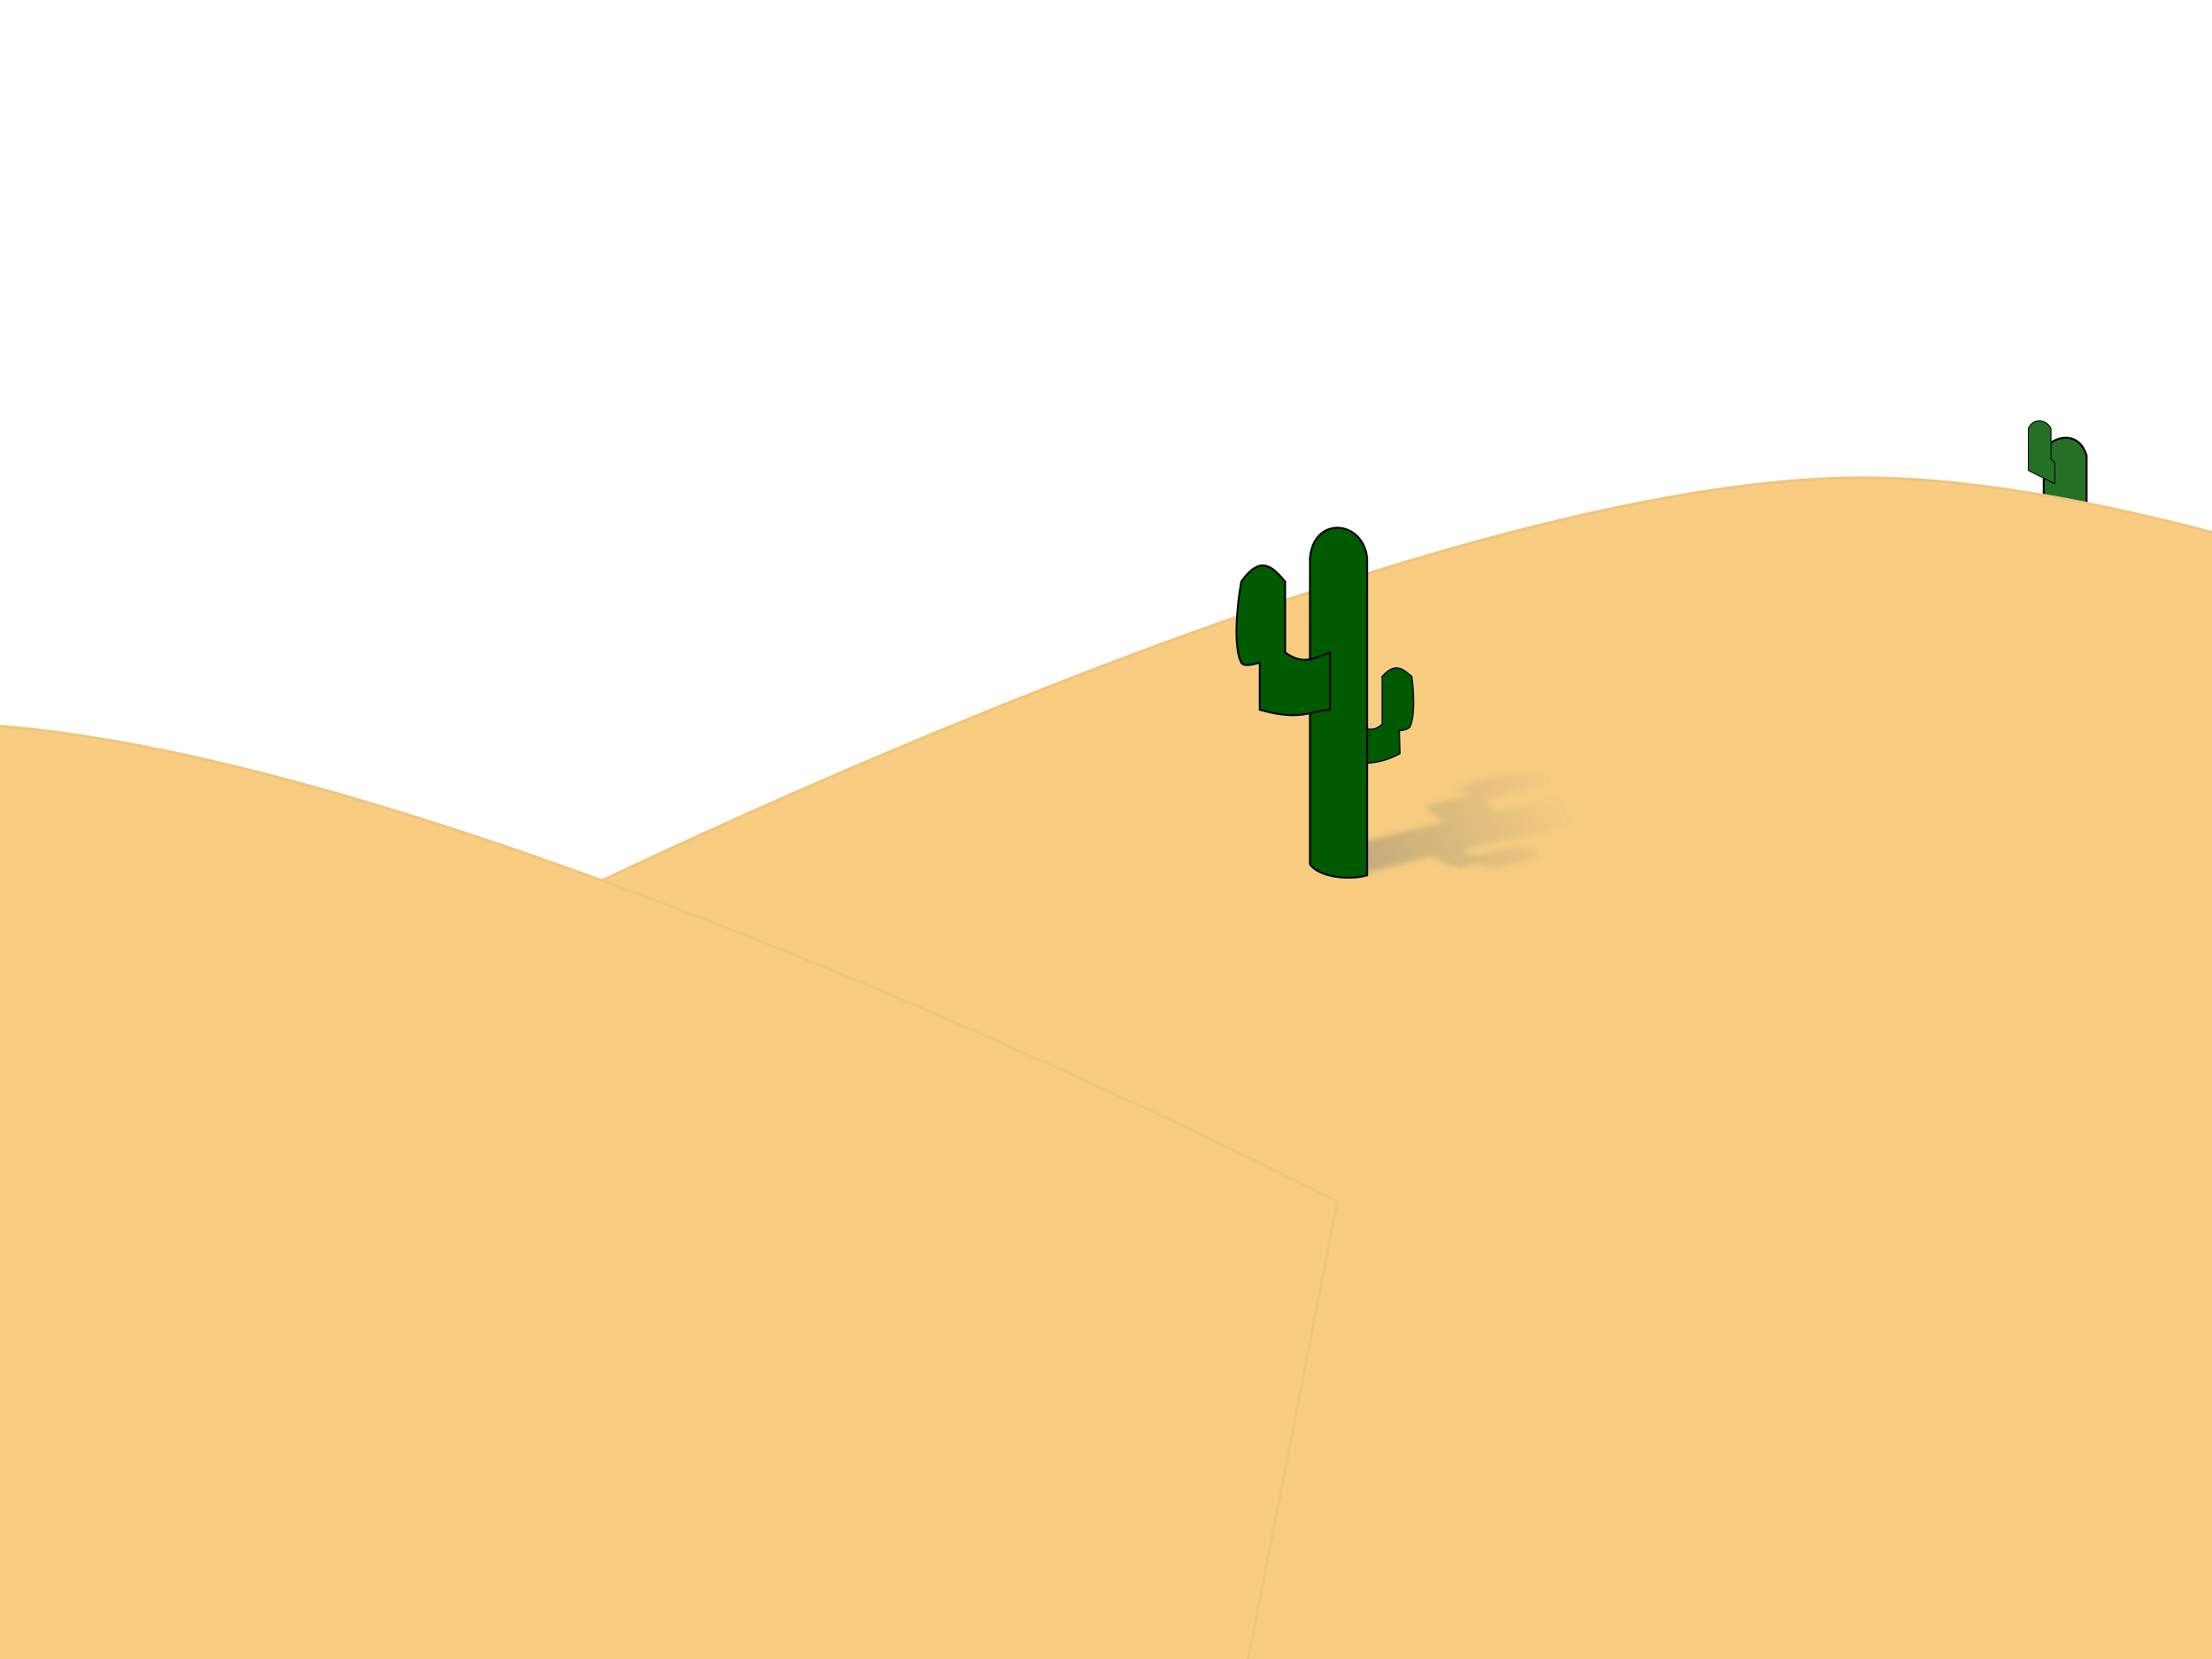
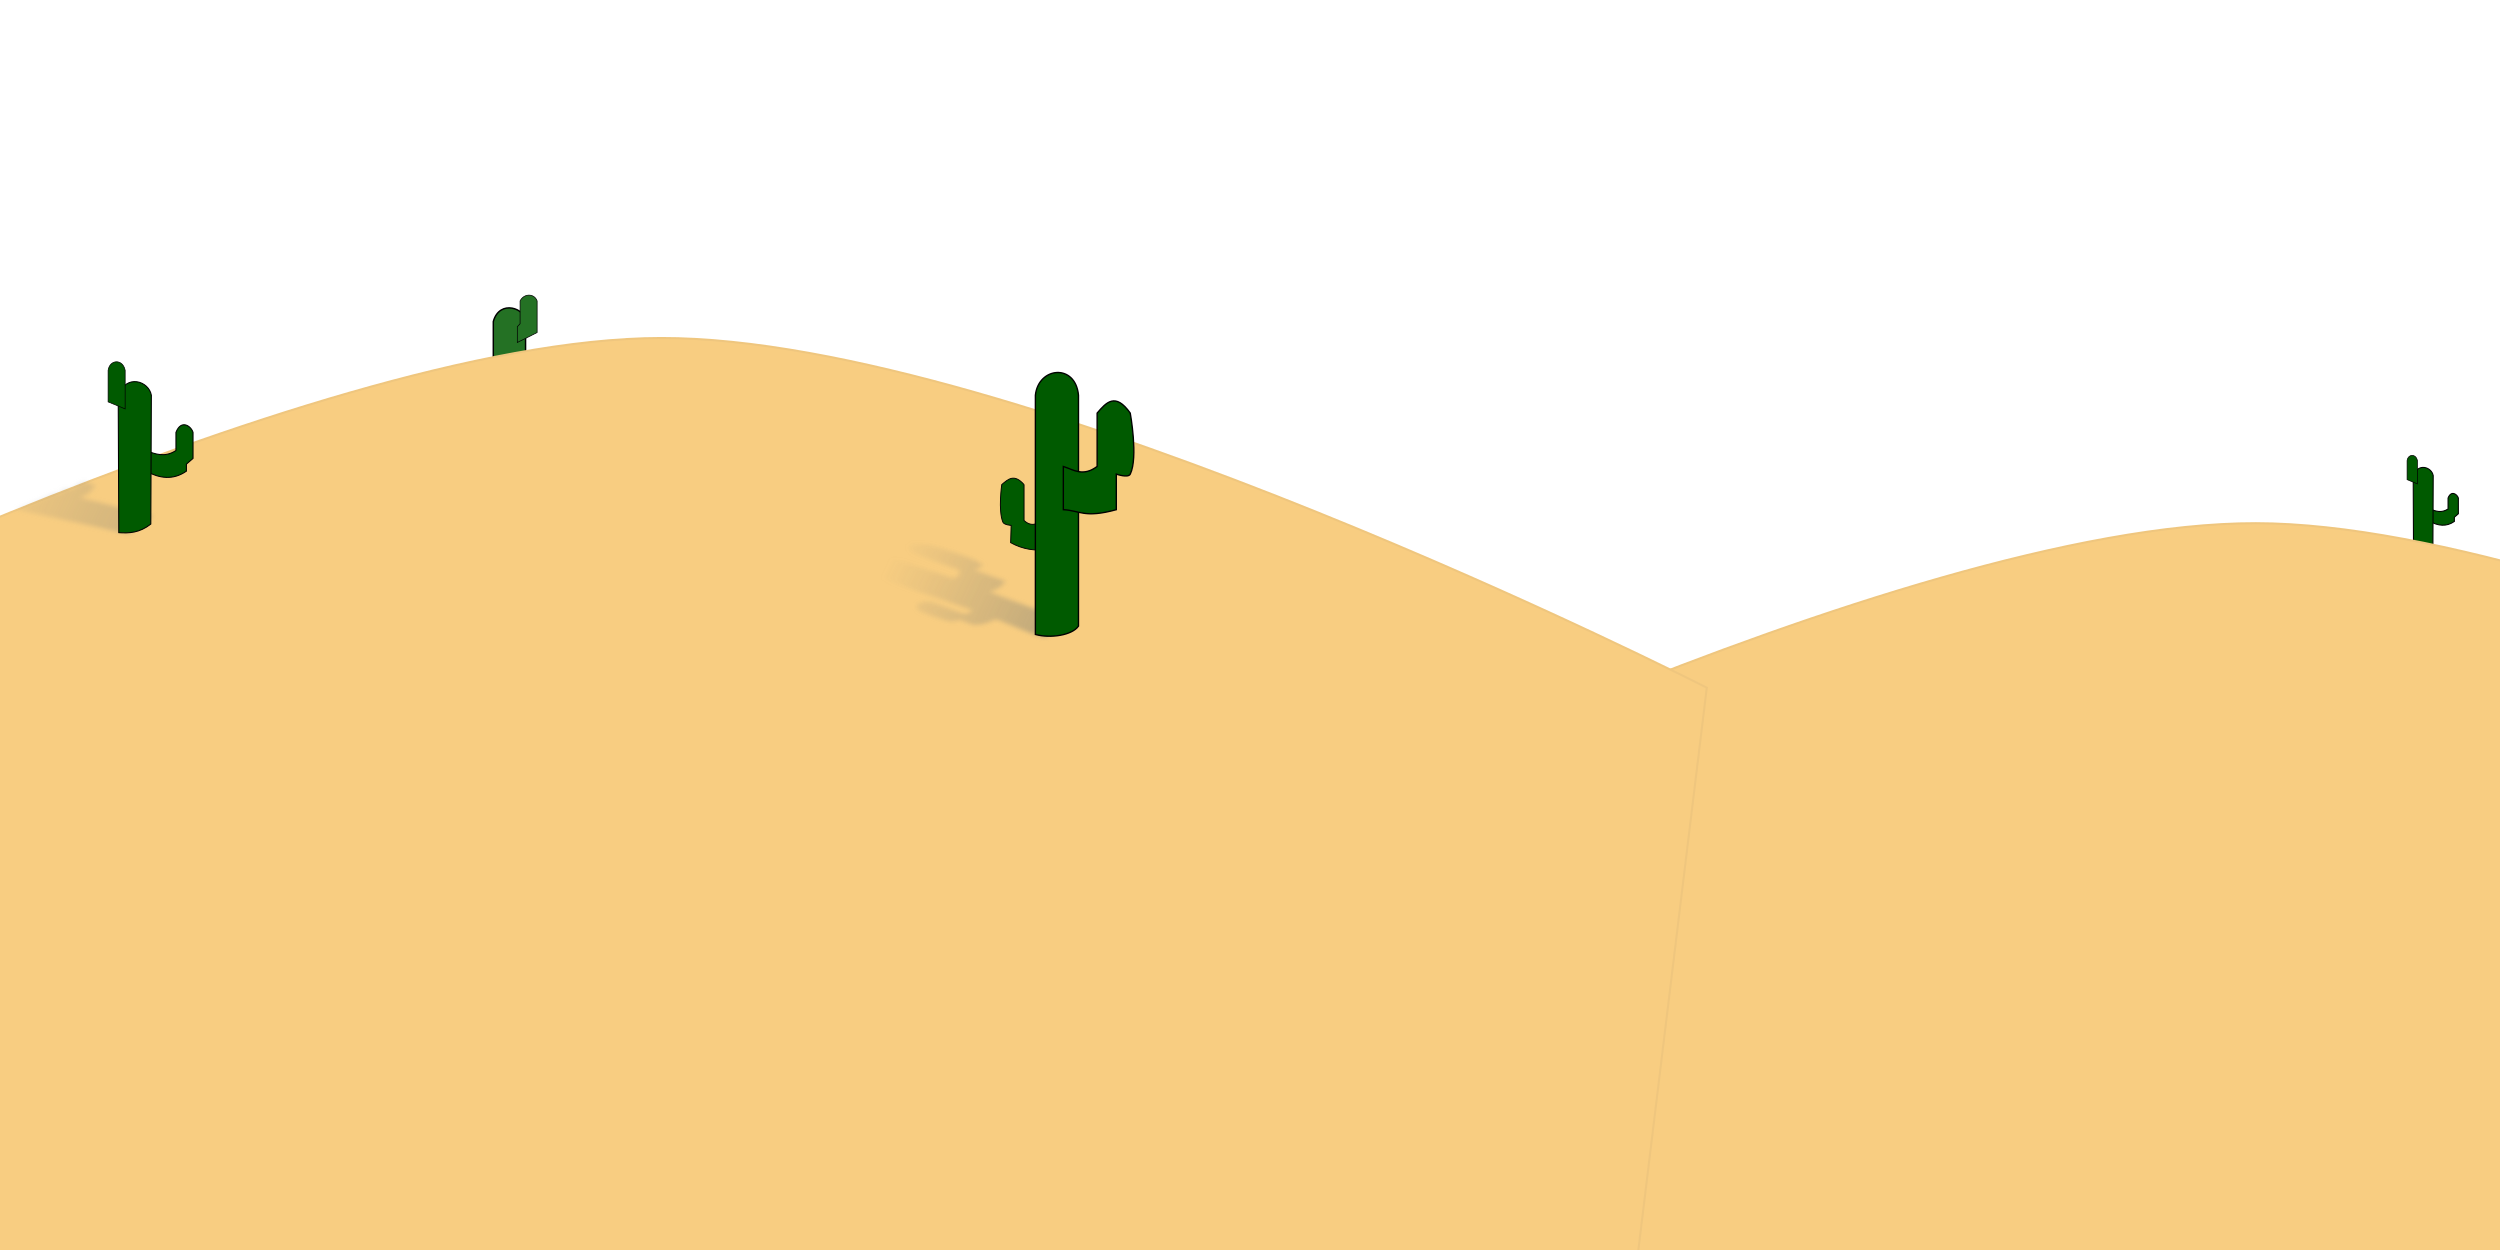
- <svg xmlns="http://www.w3.org/2000/svg" xmlns:xlink="http://www.w3.org/1999/xlink" width="800" height="600" id="svg6005" version="1.1">
+ <svg xmlns="http://www.w3.org/2000/svg" xmlns:xlink="http://www.w3.org/1999/xlink" width="1200" height="600" id="svg6005" version="1.1">
  <defs id="defs6007">
    <linearGradient id="linearGradient6640">
      <stop style="stop-color:#656e71;stop-opacity:1" offset="0" id="stop6642" />
      <stop style="stop-color:#656e71;stop-opacity:0" offset="1" id="stop6644" />
    </linearGradient>
-     <filter id="filter6636">
+     <filter id="filter6636" color-interpolation-filters="sRGB">
      <feGaussianBlur stdDeviation="1.356" id="feGaussianBlur6638" />
    </filter>
    <linearGradient xlink:href="#linearGradient6640" id="linearGradient6646" x1="424.286" y1="782.729" x2="590.357" y2="726.648" gradientUnits="userSpaceOnUse" />
    <linearGradient xlink:href="#linearGradient6640" id="linearGradient6649" gradientUnits="userSpaceOnUse" x1="424.286" y1="782.729" x2="590.357" y2="726.648" />
-     <filter id="filter6665" x="-0.066" width="1.133" y="-0.161" height="1.322">
-       <feGaussianBlur stdDeviation="7.508" id="feGaussianBlur6667" />
-     </filter>
    <linearGradient xlink:href="#linearGradient6640" id="linearGradient6683" gradientUnits="userSpaceOnUse" x1="424.286" y1="782.729" x2="590.357" y2="726.648" />
+     <linearGradient xlink:href="#linearGradient6640" id="linearGradient9356" gradientUnits="userSpaceOnUse" x1="424.286" y1="782.729" x2="590.357" y2="726.648" />
  </defs>
  <g id="layer1" transform="translate(0,-452.3622)">
-     <path id="path6043" d="m 754.642,617.228 c -3.061,-10.941 -15.708,-6.184 -15.486,0 l 0,30.271 15.486,-4e-5 z" style="fill:#247124;fill-opacity:1;stroke:#000000;stroke-width:0.706;stroke-opacity:1" />
-     <path id="path6045" d="m 172.167,792.991 c 0,0 329.952,-168.074 501.961,-167.841 170.219,0.23 496.562,167.127 496.562,167.127 0,0 -496.725,485.571 -497.207,485.572 -0.254,10e-5 -139.498,-134.686 -271.152,-262.086 C 284.193,901.443 172.167,792.991 172.167,792.991 z" style="fill:#f8cd81;fill-opacity:1;stroke:#efc67e;stroke-opacity:1" />
-     <path transform="matrix(1,0,0,0.721663,419.1842,167.5112)" id="path6681" d="m 545.582,736.979 c -1.035,0.303 -0.995,0.418 -1.886,0.691 -1.307,-0.71 -1.705,-4.056 -2.613,-3.411 -3.628,2.581 -6.753,-5.035 -9.519,-4.391 -1.89,0.441 -3.618,1.721 -5.043,2.157 1.968,4.448 2.956,5.761 7.098,8.405 -12.134,3.72 -22.728,8.167 -34.863,11.887 3.895,4.11 7.79,8.221 11.684,12.331 4.093,-1.257 30.582,-9.334 54.363,-16.626 -15.401,-8.44 -10.402,-5.499 -19.221,-11.042 z" style="opacity:0.504;fill:url(#linearGradient6683);fill-opacity:1;stroke:none;filter:url(#filter6636)" />
-     <path id="path6047" d="m 499.884,697.028 -5.2e-4,17.238 c -4.438,4.075 -7.276,0.144 -10.872,10e-5 l 0,13.89 c 5.441,0.739 11.218,0.09 17.312,-3.254 l -0.252,-8.293 c 0,0 3.417,-0.199 3.985,-1.593 2.313,-5.677 0.53,-17.988 0.53,-17.988 -3.025,-2.552 -5.908,-5.44 -10.704,0 z" style="fill:#005a00;fill-opacity:1;stroke:#000000;stroke-width:0.449;stroke-opacity:1" />
-     <path style="fill:url(#linearGradient6649);fill-opacity:1;stroke:none;filter:url(#filter6636);opacity:0.748" d="m 602.587,727.782 c -5.632,-4.75 -13.581,-3.444 -19.982,-1.142 -9.79,2.996 -11.12,2.492 -20.91,5.487 -3.081,-1.675 -4.275,-6.996 0.204,-6.934 6.917,-2.116 13.833,-4.233 20.75,-6.349 4.694,-5.063 0.385,-6.672 -4.657,-6.418 -4.899,-0.629 -9.718,1.418 -14.514,2.281 -5.162,1.488 -10.846,2.49 -15.086,5.954 0.661,2.696 6.226,3.884 1.252,4.577 -4.374,1.338 -8.749,2.677 -13.123,4.015 1.968,4.448 2.956,5.761 7.098,8.405 -12.134,3.72 -32.728,10.938 -44.863,14.658 3.895,4.11 7.79,8.221 11.684,12.331 6.571,-2.017 21.603,-7.534 28.174,-9.552 3.064,2.505 6.795,5.666 10.721,5.829 2.24,-0.743 4.48,-1.485 6.72,-2.228 3.215,3.505 8.136,1.194 11.984,0.319 3.702,-1.223 12.703,-2.841 7.624,-7.999 -2.548,-1.584 -5.518,-1.834 -8.204,-0.567 -4.243,1.298 -8.486,2.596 -12.728,3.895 -3.654,-0.349 -5.993,-3.523 -1.367,-3.762 18.174,-5.606 27.946,-7.551 46.084,-13.257 4.02,-1.216 7.05,-6.349 3.14,-9.544 z" id="path6621" transform="matrix(1,0,0,0.721663,-20.71429,217.2018)" />
-     <path id="path6049" d="m 494.443,654.105 c -1.485,-13.651 -19.238,-15.358 -20.682,0 l 0,110.845 c 3.035,4.406 13.451,6.02 20.682,4 z" style="fill:#005a00;fill-opacity:1;stroke:#000000;stroke-width:0.666;stroke-opacity:1" />
-     <path id="path6051" d="m 448.913,662.71 c 0,0 -3.892,21.322 -5.4e-4,29.287 0.98,2.004 6.691,0 6.691,0 l -5.8e-4,17.07 c 15.406,4.238 17.555,0.371 25.424,0 l 0,-20.752 c -4.968,1.65 -9.471,5.048 -16.224,3e-5 l 0,-25.605 c -4.363,-5.139 -8.761,-10.083 -15.89,-3e-5 z" style="fill:#005a00;fill-opacity:1;stroke:#000000;stroke-width:0.666;stroke-opacity:1" />
-     <path id="path6053" d="m 898.774,670.457 0,12.476 3.178,2.753 3e-5,3.365 c 6.467,4.49 12.935,3.493 19.403,6e-5 l 0,-9.892 c -4.569,1.805 -9.162,3.424 -14.385,0 l 3e-5,-8.703 c -2.522,-6.483 -7.304,-3.005 -8.196,3e-5 z" style="fill:#005a00;fill-opacity:1;stroke:#000000;stroke-width:0.512;stroke-opacity:1" />
-     <path id="path6055" d="m 934.684,652.652 c -3.859,-10.497 -14.755,-6.821 -15.907,0 l 0.271,61.804 c 5.427,4.262 10.424,4.452 15.365,4.117 z" style="fill:#005a00;fill-opacity:1;stroke:#000000;stroke-width:0.512;stroke-opacity:1" />
-     <path id="path6057" d="m 931.354,640.652 c 1.135,-5.587 7.353,-5.316 8.178,0 l 0,15.154 -8.178,3.379 z" style="fill:#005a00;fill-opacity:1;stroke:#000000;stroke-width:0.345;stroke-opacity:1" />
-     <path id="path6059" d="m 733.609,607.361 c 1.287,-3.634 6.26,-3.803 8.178,0 l -3e-5,10.947 1.327,1.416 0,7.57 -9.504,-4.779 z" style="fill:#247124;fill-opacity:1;stroke:#000000;stroke-width:0.345;stroke-opacity:1" />
-     <path style="fill:#f8cd81;fill-opacity:1;stroke:#efc67e;stroke-opacity:1" d="m -524.838,881.884 c 0,0 329.952,-168.074 501.961,-167.841 170.219,0.23 506.562,172.842 506.562,172.842 l -33.502,171.952 -473.706,307.905 c -0.213,0.139 -139.498,-134.686 -271.152,-262.086 C -412.812,990.336 -524.838,881.884 -524.838,881.884 z" id="path6081" />
+     <path id="path6053-9" d="m 1180.012,691.428 0,7.531 -1.918,1.662 0,2.031 c -3.904,2.71 -7.808,2.108 -11.711,4e-5 l 0,-5.971 c 2.758,1.09 5.53,2.067 8.683,0 l 0,-5.253 c 1.522,-3.913 4.409,-1.814 4.947,2e-5 z" style="fill:#005a00;fill-opacity:1;stroke:#000000;stroke-width:0.512;stroke-opacity:1" />
+     <path id="path6055-9" d="m 1158.337,680.681 c 2.329,-6.336 8.906,-4.117 9.602,0 l -0.164,37.305 c -3.276,2.573 -6.292,2.687 -9.275,2.485 z" style="fill:#005a00;fill-opacity:1;stroke:#000000;stroke-width:0.512;stroke-opacity:1" />
+     <path id="path6057-7" d="m 1160.346,673.438 c -0.685,-3.372 -4.438,-3.209 -4.936,0 l 0,9.147 4.936,2.04 z" style="fill:#005a00;fill-opacity:1;stroke:#000000;stroke-width:0.345;stroke-opacity:1" />
+     <path style="fill:#f8cd81;fill-opacity:1;stroke:#efc67e;stroke-opacity:1" d="m 580.876,871.341 c 0,0 329.952,-168.074 501.961,-167.841 170.219,0.23 506.562,172.842 506.562,172.842 l -33.502,171.952 -744.857,45.819 C 692.836,979.862 580.876,871.341 580.876,871.341 z" id="path6081" />
+     <path id="path6043" d="m 236.786,606.686 c 3.061,-10.941 15.708,-6.184 15.486,0 l 0,30.271 -15.486,-4e-5 z" style="fill:#247124;fill-opacity:1;stroke:#000000;stroke-width:0.706;stroke-opacity:1" />
+     <path id="path6045" d="m 819.261,782.448 c 0,0 -329.952,-168.074 -501.961,-167.841 -170.219,0.23 -496.562,167.127 -496.562,167.127 l 168.879,272.494 796.623,-0.437 z" style="fill:#f8cd81;fill-opacity:1;stroke:#efc67e;stroke-opacity:1" />
+     <path transform="matrix(-1,0,0,0.721663,572.2444,156.9688)" id="path6681" d="m 545.582,736.979 c -1.035,0.303 -0.995,0.418 -1.886,0.691 -1.307,-0.71 -1.705,-4.056 -2.613,-3.411 -3.628,2.581 -6.753,-5.035 -9.519,-4.391 -1.89,0.441 -3.618,1.721 -5.043,2.157 1.968,4.448 2.956,5.761 7.098,8.405 -12.134,3.72 -22.728,8.167 -34.863,11.887 3.895,4.11 7.79,8.221 11.684,12.331 4.093,-1.257 30.582,-9.334 54.363,-16.626 -15.401,-8.44 -10.402,-5.499 -19.221,-11.042 z" style="opacity:0.504;fill:url(#linearGradient6683);fill-opacity:1;stroke:none;filter:url(#filter6636)" />
+     <path id="path6047" d="m 491.545,684.97 5.2e-4,17.238 c 4.438,4.075 7.276,0.144 10.872,10e-5 l 0,13.89 c -5.441,0.739 -11.218,0.09 -17.312,-3.254 l 0.252,-8.293 c 0,0 -3.417,-0.199 -3.985,-1.593 -2.313,-5.677 -0.53,-17.988 -0.53,-17.988 3.025,-2.552 5.908,-5.44 10.704,0 z" style="fill:#005a00;fill-opacity:1;stroke:#000000;stroke-width:0.449;stroke-opacity:1" />
+     <path style="opacity:0.748;fill:url(#linearGradient6649);fill-opacity:1;stroke:none;filter:url(#filter6636)" d="m 594.799,713.279 c -6.042,-3.654 -13.792,-0.875 -19.91,2.602 -9.409,4.797 -10.776,4.547 -20.185,9.344 -3.216,-1.084 -4.916,-6.133 -0.472,-6.909 6.647,-3.389 13.295,-6.779 19.942,-10.168 4.158,-5.894 -0.268,-6.683 -5.239,-5.489 -4.915,0.292 -9.492,3.221 -14.16,4.972 -4.97,2.439 -10.504,4.494 -14.369,8.719 0.917,2.548 6.547,2.685 1.686,4.301 -4.204,2.144 -8.409,4.287 -12.613,6.431 2.383,4.04 3.489,5.156 7.851,7.002 -11.661,5.953 -26.44,14.514 -38.575,18.233 3.895,4.11 7.79,8.221 11.684,12.331 6.571,-2.017 17.313,-9.124 23.628,-12.351 3.279,1.909 7.285,4.345 11.19,3.773 2.147,-1.154 4.295,-2.309 6.442,-3.463 3.527,2.872 8.178,-0.337 11.905,-1.923 3.549,-1.903 12.311,-5.189 6.776,-9.35 -2.679,-1.094 -5.647,-0.786 -8.185,0.971 -4.078,2.079 -8.156,4.158 -12.233,6.237 -3.655,0.337 -6.281,-2.371 -1.721,-3.473 17.462,-8.95 26.956,-12.703 44.373,-21.746 3.865,-1.956 6.368,-7.608 2.183,-10.043 z" id="path6621" transform="matrix(-1,0,0,0.721663,1012.143,206.6593)" />
+     <path id="path6049" d="m 496.986,642.047 c 1.485,-13.651 19.238,-15.358 20.682,0 l 0,110.845 c -3.035,4.406 -13.451,6.02 -20.682,4 z" style="fill:#005a00;fill-opacity:1;stroke:#000000;stroke-width:0.666;stroke-opacity:1" />
+     <path id="path6051" d="m 542.516,650.652 c 0,0 3.892,21.322 5.4e-4,29.287 -0.98,2.004 -6.691,0 -6.691,0 l 5.8e-4,17.07 c -15.406,4.238 -17.555,0.371 -25.424,0 l 0,-20.752 c 4.968,1.65 9.471,5.048 16.224,3e-5 l 0,-25.605 c 4.363,-5.139 8.761,-10.083 15.89,-3e-5 z" style="fill:#005a00;fill-opacity:1;stroke:#000000;stroke-width:0.666;stroke-opacity:1" />
+     <path id="path6053" d="m 92.654,659.914 0,12.476 -3.178,2.753 -3e-5,3.365 c -6.467,4.49 -12.935,3.493 -19.403,6e-5 l 0,-9.892 c 4.569,1.805 9.162,3.424 14.385,0 l -3e-5,-8.703 c 2.522,-6.483 7.304,-3.005 8.196,3e-5 z" style="fill:#005a00;fill-opacity:1;stroke:#000000;stroke-width:0.512;stroke-opacity:1" />
+     <path id="path6055" d="m 56.745,642.109 c 3.859,-10.497 14.755,-6.821 15.907,0 l -0.271,61.804 c -5.427,4.262 -10.424,4.452 -15.365,4.117 z" style="fill:#005a00;fill-opacity:1;stroke:#000000;stroke-width:0.512;stroke-opacity:1" />
+     <path id="path6057" d="m 60.074,630.11 c -1.135,-5.587 -7.353,-5.316 -8.178,0 l 0,15.154 8.178,3.379 z" style="fill:#005a00;fill-opacity:1;stroke:#000000;stroke-width:0.345;stroke-opacity:1" />
+     <path id="path6059" d="m 257.819,596.819 c -1.287,-3.634 -6.26,-3.803 -8.178,0 l 3e-5,10.947 -1.327,1.416 0,7.57 9.504,-4.779 z" style="fill:#247124;fill-opacity:1;stroke:#000000;stroke-width:0.345;stroke-opacity:1" />
  </g>
</svg>
